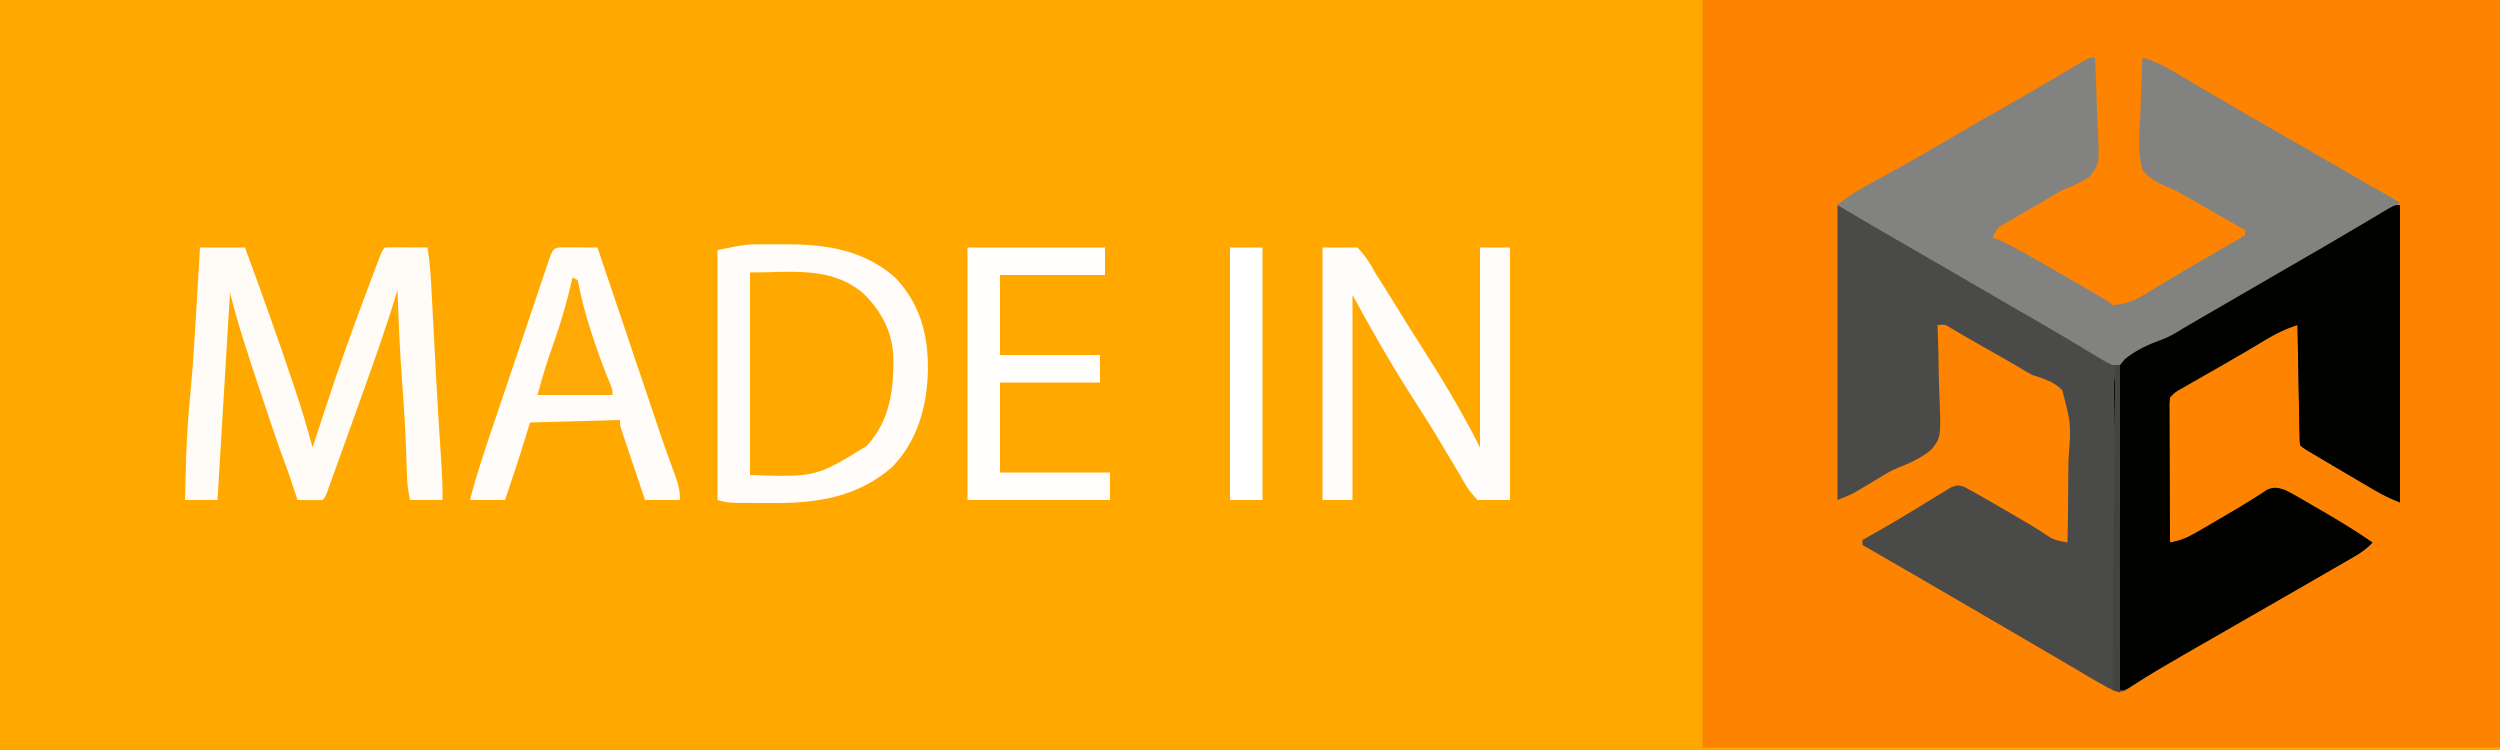
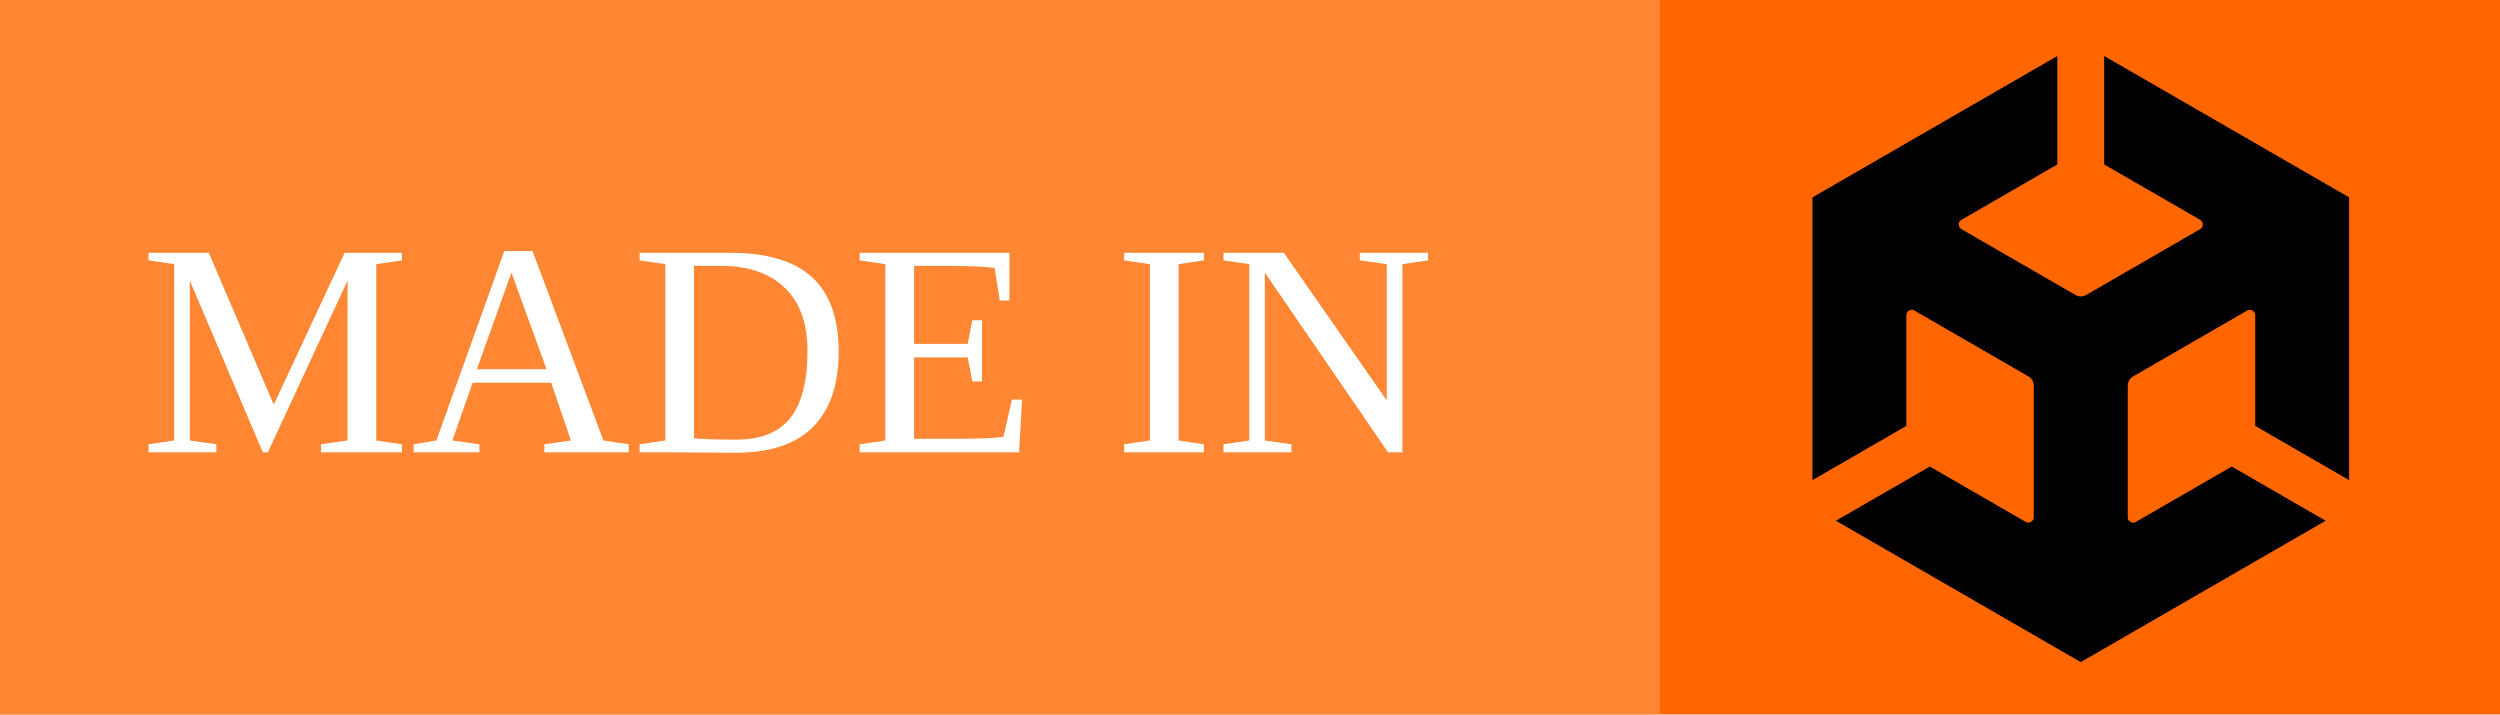
- <svg xmlns="http://www.w3.org/2000/svg" version="1.1" width="1000" height="300">
-   <path d="M0 0 C330 0 660 0 1000 0 C1000 99 1000 198 1000 300 C670 300 340 300 0 300 C0 201 0 102 0 0 Z " fill="#FFA800" transform="translate(0,0)" />
-   <path d="M0 0 C105.27 0 210.54 0 319 0 C319 98.67 319 197.34 319 299 C213.73 299 108.46 299 0 299 C0 200.33 0 101.66 0 0 Z " fill="#FE8300" transform="translate(681,0)" />
-   <path d="M0 0 C15.94 7.97 15.94 7.97 21.75 11.5 C23.191 12.361 24.632 13.22 26.074 14.078 C26.852 14.542 27.63 15.005 28.431 15.482 C33.45 18.447 38.509 21.343 43.562 24.25 C55.049 30.865 66.505 37.53 77.949 44.218 C81.185 46.108 84.422 47.996 87.66 49.883 C88.752 50.52 89.845 51.156 90.97 51.812 C93.063 53.032 95.156 54.252 97.249 55.471 C98.191 56.021 99.134 56.57 100.105 57.137 C100.932 57.618 101.759 58.1 102.61 58.596 C104.306 59.593 105.988 60.613 107.659 61.651 C110.518 63.298 111.745 63.548 115 63 C117.554 61.712 119.897 60.386 122.312 58.875 C123.841 57.948 125.369 57.023 126.898 56.098 C127.721 55.596 128.543 55.095 129.39 54.579 C134.039 51.767 138.741 49.044 143.438 46.312 C144.953 45.429 144.953 45.429 146.499 44.527 C155.072 39.529 163.669 34.572 172.267 29.618 C179.71 25.327 187.142 21.016 194.562 16.688 C195.547 16.114 196.531 15.54 197.545 14.949 C202.11 12.285 206.667 9.609 211.207 6.902 C212.398 6.194 212.398 6.194 213.613 5.472 C215.078 4.599 216.542 3.723 218.002 2.843 C222.778 0 222.778 0 225 0 C225 39.27 225 78.54 225 119 C221.214 117.486 218.088 115.994 214.613 113.953 C213.592 113.355 212.57 112.757 211.518 112.141 C210.46 111.517 209.402 110.893 208.312 110.25 C207.274 109.642 206.236 109.033 205.166 108.406 C200.198 105.491 195.241 102.558 190.293 99.609 C189.488 99.13 188.682 98.65 187.852 98.155 C186 97 186 97 185 96 C184.878 94.497 184.822 92.988 184.795 91.48 C184.775 90.519 184.755 89.558 184.734 88.568 C184.709 87.001 184.709 87.001 184.684 85.402 C184.663 84.338 184.642 83.274 184.621 82.178 C184.555 78.765 184.496 75.351 184.438 71.938 C184.394 69.63 184.351 67.322 184.307 65.014 C184.199 59.343 184.098 53.671 184 48 C179.17 49.531 175.062 51.559 170.75 54.188 C169.265 55.078 167.779 55.967 166.293 56.855 C165.468 57.348 164.644 57.841 163.794 58.349 C160.603 60.234 157.392 62.084 154.176 63.926 C153.589 64.262 153.002 64.599 152.398 64.945 C150.031 66.302 147.664 67.657 145.294 69.008 C143.622 69.961 141.954 70.918 140.285 71.875 C139.315 72.429 138.344 72.984 137.344 73.555 C134.923 74.923 134.923 74.923 133 77 C132.707 79.549 132.707 79.549 132.773 82.551 C132.773 83.712 132.773 84.873 132.773 86.07 C132.784 87.328 132.794 88.586 132.805 89.883 C132.808 91.167 132.81 92.452 132.813 93.775 C132.821 97.192 132.841 100.608 132.863 104.024 C132.883 107.509 132.892 110.995 132.902 114.48 C132.924 121.32 132.958 128.16 133 135 C137.193 134.256 140.133 132.993 143.824 130.832 C144.936 130.186 146.048 129.539 147.193 128.873 C148.358 128.186 149.523 127.499 150.688 126.812 C152.388 125.822 152.388 125.822 154.123 124.811 C160.562 121.069 160.562 121.069 166.885 117.138 C167.755 116.581 168.624 116.023 169.52 115.449 C170.645 114.702 170.645 114.702 171.792 113.94 C174.705 112.7 176.009 113.016 179 114 C180.989 114.987 182.94 116.052 184.859 117.168 C185.976 117.814 187.092 118.461 188.242 119.127 C188.819 119.466 189.397 119.805 189.991 120.155 C191.727 121.174 193.469 122.182 195.211 123.189 C201.622 126.922 207.895 130.784 214 135 C211.7 137.514 209.317 139.129 206.371 140.828 C205.432 141.373 204.492 141.918 203.525 142.479 C202.506 143.063 201.487 143.648 200.438 144.25 C199.376 144.864 198.314 145.478 197.219 146.111 C194.963 147.415 192.705 148.717 190.446 150.017 C187.084 151.952 183.725 153.893 180.367 155.836 C170.241 161.692 160.1 167.52 149.938 173.312 C143.539 176.961 137.162 180.642 130.812 184.375 C130.117 184.782 129.421 185.189 128.704 185.608 C125.725 187.356 122.796 189.134 119.902 191.023 C119.027 191.593 118.152 192.163 117.25 192.75 C116.533 193.24 115.817 193.73 115.078 194.234 C112.113 195.327 110.832 194.292 108 193 C106.351 192.11 104.72 191.186 103.105 190.234 C102.163 189.681 101.22 189.128 100.248 188.559 C98.733 187.663 98.733 187.663 97.188 186.75 C95.014 185.474 92.841 184.198 90.668 182.922 C89.559 182.269 88.449 181.616 87.306 180.943 C82.212 177.949 77.106 174.975 72 172 C69.997 170.832 67.995 169.664 65.992 168.496 C65.002 167.918 64.012 167.341 62.991 166.746 C60.017 165.01 57.044 163.273 54.07 161.535 C39.41 152.971 24.714 144.471 10 136 C10 135.34 10 134.68 10 134 C10.732 133.585 11.464 133.17 12.219 132.742 C13.302 132.126 14.384 131.51 15.5 130.875 C16.099 130.537 16.699 130.199 17.316 129.85 C21.625 127.403 25.871 124.868 30.098 122.281 C31.695 121.317 31.695 121.317 33.324 120.333 C35.47 119.036 37.607 117.724 39.734 116.398 C40.731 115.8 41.727 115.202 42.754 114.586 C43.644 114.04 44.534 113.494 45.451 112.931 C48 112 48 112 50.459 112.632 C53.293 114.158 56.11 115.688 58.895 117.301 C60.015 117.949 61.136 118.596 62.291 119.264 C63.16 119.769 63.16 119.769 64.046 120.285 C65.795 121.302 67.547 122.315 69.299 123.326 C74.696 126.453 80.059 129.579 85.225 133.079 C87.43 134.223 89.568 134.55 92 135 C92.171 127.446 92.271 119.893 92.282 112.337 C92.29 108.826 92.321 105.32 92.408 101.811 C93.448 87.46 93.448 87.46 89.892 74.054 C86.613 70.644 82.379 69.453 78 68 C75.548 66.732 73.21 65.293 70.852 63.859 C69.652 63.17 68.45 62.485 67.246 61.805 C66.65 61.467 66.055 61.129 65.441 60.78 C64.842 60.44 64.242 60.1 63.625 59.75 C61.791 58.706 59.957 57.661 58.122 56.617 C56.41 55.643 54.696 54.672 52.981 53.701 C50.582 52.332 48.208 50.931 45.836 49.516 C43.095 47.764 43.095 47.764 40 48 C40.025 48.579 40.05 49.158 40.076 49.755 C40.324 55.823 40.449 61.886 40.507 67.958 C40.544 70.219 40.611 72.479 40.71 74.738 C41.477 92.963 41.477 92.963 37.404 97.956 C33.383 101.265 28.871 103.295 24.047 105.175 C21.451 106.221 19.155 107.593 16.797 109.094 C16.107 109.504 15.418 109.914 14.707 110.336 C13.354 111.141 12.003 111.948 10.652 112.758 C9.641 113.357 9.641 113.357 8.609 113.969 C8.032 114.314 7.454 114.658 6.858 115.014 C4.656 116.183 2.315 117.074 0 118 C0 79.06 0 40.12 0 0 Z " fill="#4A4A49" transform="translate(735,82)" />
-   <path d="M0 0 C0.331 6.261 0.558 12.519 0.714 18.787 C0.779 20.915 0.868 23.044 0.981 25.17 C1.891 42.766 1.891 42.766 -2.508 47.963 C-5.917 50.073 -9.271 51.536 -13 53 C-15.159 54.221 -17.298 55.479 -19.414 56.773 C-21.483 57.976 -23.554 59.176 -25.625 60.375 C-27.722 61.59 -29.818 62.806 -31.914 64.023 C-33.275 64.811 -33.275 64.811 -34.663 65.615 C-38.862 67.901 -38.862 67.901 -41 72 C-40.004 72.364 -40.004 72.364 -38.988 72.734 C-35.233 74.325 -31.741 76.256 -28.188 78.25 C-27.426 78.675 -26.664 79.101 -25.879 79.539 C-18.859 83.479 -11.894 87.513 -4.938 91.562 C-3.872 92.182 -2.807 92.802 -1.71 93.44 C-0.227 94.307 -0.227 94.307 1.285 95.191 C2.171 95.709 3.056 96.227 3.969 96.76 C6 98 6 98 7 99 C12.705 98.676 16.696 96.793 21.438 93.812 C22.92 92.91 24.403 92.009 25.887 91.109 C26.693 90.616 27.499 90.123 28.33 89.615 C33.43 86.53 38.595 83.556 43.75 80.562 C45.787 79.377 47.823 78.191 49.859 77.004 C51.166 76.243 51.166 76.243 52.499 75.467 C53.324 74.983 54.15 74.499 55 74 C55.931 73.484 56.862 72.969 57.821 72.437 C58.54 71.963 59.259 71.489 60 71 C60 70.34 60 69.68 60 69 C59.22 68.557 58.44 68.114 57.636 67.658 C54.673 65.975 51.712 64.29 48.751 62.604 C47.482 61.881 46.213 61.16 44.944 60.439 C44.334 60.093 43.724 59.747 43.096 59.391 C42.485 59.045 41.874 58.699 41.244 58.342 C40.004 57.631 38.771 56.908 37.544 56.173 C34.486 54.35 31.531 52.766 28.202 51.492 C24.183 49.71 21.822 48.394 19 45 C16.878 37.597 17.785 29.59 18.188 22 C18.253 19.869 18.312 17.737 18.365 15.605 C18.508 10.399 18.725 5.201 19 0 C22.946 1.215 26.375 2.622 29.922 4.73 C31.316 5.552 31.316 5.552 32.738 6.39 C33.732 6.983 34.726 7.576 35.75 8.188 C37.914 9.464 40.078 10.74 42.242 12.016 C43.358 12.675 44.474 13.334 45.624 14.014 C51.021 17.189 56.448 20.314 61.875 23.438 C64.053 24.693 66.232 25.948 68.41 27.203 C69.494 27.828 70.579 28.452 71.696 29.096 C75.026 31.015 78.355 32.937 81.684 34.859 C95.102 42.609 108.538 50.327 122 58 C118.415 60.746 114.65 63.047 110.75 65.312 C110.013 65.743 109.275 66.174 108.515 66.618 C106.886 67.57 105.257 68.52 103.626 69.47 C100.901 71.057 98.179 72.649 95.457 74.242 C84.991 80.362 74.505 86.447 64 92.5 C55.427 97.44 46.862 102.394 38.312 107.375 C37.321 107.951 36.329 108.528 35.307 109.122 C30.955 111.658 26.622 114.214 22.344 116.875 C21.652 117.302 20.961 117.73 20.249 118.17 C19.01 118.941 17.776 119.721 16.55 120.513 C13.142 122.633 10.985 123.382 7 123 C4.642 121.953 4.642 121.953 2.176 120.465 C1.243 119.911 0.311 119.356 -0.65 118.785 C-1.653 118.175 -2.655 117.566 -3.688 116.938 C-5.858 115.644 -8.028 114.351 -10.199 113.059 C-11.321 112.387 -12.443 111.715 -13.599 111.023 C-19.033 107.791 -24.517 104.647 -30 101.5 C-39.329 96.128 -48.636 90.72 -57.93 85.287 C-63.255 82.177 -68.587 79.079 -73.93 76 C-74.511 75.665 -75.092 75.33 -75.691 74.985 C-78.492 73.371 -81.294 71.759 -84.098 70.148 C-90.44 66.499 -96.741 62.79 -103 59 C-99.568 56.122 -96.133 53.824 -92.203 51.68 C-91.089 51.067 -89.974 50.455 -88.826 49.824 C-88.243 49.507 -87.66 49.189 -87.059 48.861 C-83.985 47.185 -80.92 45.493 -77.855 43.801 C-76.95 43.301 -76.95 43.301 -76.026 42.792 C-71.494 40.287 -67.01 37.713 -62.562 35.062 C-54.645 30.348 -46.644 25.782 -38.635 21.224 C-32.046 17.474 -25.469 13.704 -18.934 9.859 C-17.828 9.209 -16.722 8.559 -15.582 7.89 C-13.482 6.652 -11.383 5.411 -9.287 4.165 C-8.354 3.616 -7.422 3.066 -6.461 2.5 C-5.644 2.015 -4.827 1.531 -3.986 1.031 C-2 0 -2 0 0 0 Z " fill="#828281" transform="translate(838,23)" />
-   <path d="M0 0 C0 39.27 0 78.54 0 119 C-3.786 117.486 -6.912 115.994 -10.387 113.953 C-11.408 113.355 -12.43 112.757 -13.482 112.141 C-14.54 111.517 -15.598 110.893 -16.688 110.25 C-17.726 109.642 -18.764 109.033 -19.834 108.406 C-24.802 105.491 -29.759 102.558 -34.707 99.609 C-35.512 99.13 -36.318 98.65 -37.148 98.155 C-39 97 -39 97 -40 96 C-40.122 94.497 -40.178 92.988 -40.205 91.48 C-40.235 90.039 -40.235 90.039 -40.266 88.568 C-40.282 87.524 -40.299 86.479 -40.316 85.402 C-40.337 84.338 -40.358 83.274 -40.379 82.178 C-40.445 78.765 -40.504 75.351 -40.562 71.938 C-40.606 69.63 -40.649 67.322 -40.693 65.014 C-40.801 59.343 -40.902 53.671 -41 48 C-45.83 49.531 -49.938 51.559 -54.25 54.188 C-55.735 55.078 -57.221 55.967 -58.707 56.855 C-59.532 57.348 -60.356 57.841 -61.206 58.349 C-64.397 60.234 -67.608 62.084 -70.824 63.926 C-71.411 64.262 -71.998 64.599 -72.602 64.945 C-74.969 66.302 -77.336 67.657 -79.706 69.008 C-81.378 69.961 -83.046 70.918 -84.715 71.875 C-85.685 72.429 -86.656 72.984 -87.656 73.555 C-90.077 74.923 -90.077 74.923 -92 77 C-92.293 79.549 -92.293 79.549 -92.227 82.551 C-92.227 83.712 -92.227 84.873 -92.227 86.07 C-92.216 87.328 -92.206 88.586 -92.195 89.883 C-92.191 91.81 -92.191 91.81 -92.187 93.775 C-92.179 97.192 -92.159 100.608 -92.137 104.024 C-92.117 107.509 -92.108 110.995 -92.098 114.48 C-92.076 121.32 -92.042 128.16 -92 135 C-87.807 134.256 -84.867 132.993 -81.176 130.832 C-80.064 130.186 -78.952 129.539 -77.807 128.873 C-76.642 128.186 -75.477 127.499 -74.312 126.812 C-73.179 126.152 -72.045 125.491 -70.877 124.811 C-64.438 121.069 -64.438 121.069 -58.115 117.138 C-57.245 116.581 -56.376 116.023 -55.48 115.449 C-54.73 114.951 -53.98 114.453 -53.208 113.94 C-50.295 112.7 -48.991 113.016 -46 114 C-44.011 114.987 -42.06 116.052 -40.141 117.168 C-39.024 117.814 -37.908 118.461 -36.758 119.127 C-36.181 119.466 -35.603 119.805 -35.009 120.155 C-33.273 121.174 -31.531 122.182 -29.789 123.189 C-23.378 126.922 -17.105 130.784 -11 135 C-13.3 137.514 -15.683 139.129 -18.629 140.828 C-19.568 141.373 -20.508 141.918 -21.475 142.479 C-22.494 143.063 -23.513 143.648 -24.562 144.25 C-25.624 144.864 -26.686 145.478 -27.781 146.111 C-30.037 147.415 -32.295 148.717 -34.554 150.017 C-37.916 151.952 -41.275 153.893 -44.633 155.836 C-54.759 161.692 -64.9 167.52 -75.062 173.312 C-81.501 176.984 -87.922 180.684 -94.312 184.438 C-94.976 184.827 -95.639 185.216 -96.323 185.616 C-100.384 188.011 -104.373 190.495 -108.325 193.067 C-110 194 -110 194 -112 194 C-112.445 177.241 -112.779 160.484 -112.984 143.72 C-113.082 135.935 -113.215 128.154 -113.433 120.372 C-113.623 113.584 -113.745 106.799 -113.788 100.009 C-113.812 96.416 -113.87 92.83 -114.009 89.239 C-114.821 67.436 -114.821 67.436 -110.144 61.74 C-105.644 58.033 -100.709 55.799 -95.252 53.847 C-92.179 52.691 -89.588 51.13 -86.809 49.391 C-85.921 48.872 -85.034 48.353 -84.119 47.818 C-83.234 47.301 -82.349 46.783 -81.438 46.25 C-72.974 41.306 -64.493 36.393 -56 31.5 C-47.467 26.584 -38.944 21.65 -30.438 16.688 C-29.453 16.114 -28.469 15.54 -27.455 14.949 C-22.89 12.285 -18.333 9.609 -13.793 6.902 C-12.999 6.43 -12.205 5.958 -11.387 5.472 C-9.922 4.599 -8.458 3.723 -6.998 2.843 C-2.222 0 -2.222 0 0 0 Z " fill="#010100" transform="translate(960,82)" />
-   <path d="M0 0 C5.94 0 11.88 0 18 0 C24.57 17.955 31.077 35.923 37.125 54.062 C37.466 55.08 37.466 55.08 37.814 56.119 C40.454 64.017 42.921 71.933 45 80 C46.677 74.996 48.33 69.986 49.953 64.965 C54.967 49.567 60.372 34.348 66.062 19.188 C66.4 18.287 66.737 17.387 67.084 16.46 C68.043 13.903 69.007 11.347 69.973 8.793 C70.264 8.018 70.555 7.244 70.855 6.446 C72.883 1.117 72.883 1.117 74 0 C76.863 -0.073 79.701 -0.092 82.562 -0.062 C83.369 -0.058 84.175 -0.053 85.006 -0.049 C87.004 -0.037 89.002 -0.019 91 0 C92.018 6.181 92.366 12.338 92.684 18.59 C92.743 19.715 92.803 20.841 92.865 22.001 C92.993 24.404 93.119 26.808 93.244 29.212 C93.568 35.442 93.901 41.672 94.234 47.902 C94.3 49.126 94.365 50.349 94.432 51.61 C95.027 62.677 95.702 73.738 96.441 84.797 C96.797 90.211 97.103 95.574 97 101 C92.71 101 88.42 101 84 101 C83.272 97.361 82.852 94.443 82.754 90.809 C82.707 89.29 82.707 89.29 82.658 87.74 C82.611 86.105 82.611 86.105 82.562 84.438 C82.246 74.917 81.726 65.435 81 55.938 C80.013 42.967 79.422 30 79 17 C78.73 17.898 78.459 18.797 78.181 19.722 C74.545 31.654 70.393 43.384 66.188 55.125 C65.507 57.034 64.827 58.943 64.146 60.852 C62.455 65.595 60.756 70.335 59.052 75.074 C58.326 77.092 57.602 79.111 56.878 81.129 C55.772 84.21 54.662 87.289 53.551 90.367 C53.209 91.32 52.868 92.272 52.516 93.253 C52.2 94.125 51.885 94.996 51.56 95.894 C51.282 96.665 51.004 97.436 50.718 98.23 C50 100 50 100 49 101 C47.314 101.072 45.625 101.084 43.938 101.062 C42.559 101.049 42.559 101.049 41.152 101.035 C40.087 101.018 40.087 101.018 39 101 C38.746 100.227 38.492 99.453 38.23 98.656 C37.886 97.615 37.542 96.573 37.188 95.5 C36.851 94.479 36.515 93.458 36.168 92.406 C35.359 90.048 34.509 87.704 33.626 85.373 C31.916 80.827 30.358 76.236 28.82 71.629 C28.378 70.308 28.378 70.308 27.927 68.96 C27.306 67.103 26.686 65.244 26.067 63.386 C25.138 60.601 24.204 57.817 23.27 55.033 C19.18 42.802 15.088 30.531 12 18 C11.95 18.83 11.95 18.83 11.9 19.676 C10.275 46.785 8.648 73.893 7 101 C2.71 101 -1.58 101 -6 101 C-5.901 97.13 -5.797 93.261 -5.683 89.391 C-5.627 87.46 -5.579 85.529 -5.531 83.598 C-5.271 74.959 -4.62 66.41 -3.795 57.808 C-2.707 46.265 -2.054 34.698 -1.375 23.125 C-1.24 20.865 -1.104 18.604 -0.969 16.344 C-0.642 10.896 -0.32 5.448 0 0 Z " fill="#FFFCF8" transform="translate(80,99)" />
-   <path d="M0 0 C36.861 0 36.861 0 47 10 C55.055 18.544 57.575 28.177 57.405 39.652 C56.921 52.2 53.358 63.68 44.016 72.434 C30.843 82.67 16.571 81 0 81 C0 54.27 0 27.54 0 0 Z " fill="#FFA800" transform="translate(300,109)" />
-   <path d="M0 0 C1.582 0.007 3.164 0.019 4.746 0.035 C5.552 0.04 6.359 0.044 7.189 0.049 C9.188 0.061 11.186 0.079 13.184 0.098 C13.671 1.544 13.671 1.544 14.168 3.02 C17.255 12.184 20.344 21.347 23.434 30.509 C25.022 35.218 26.609 39.926 28.195 44.635 C29.731 49.194 31.268 53.752 32.805 58.31 C33.387 60.035 33.968 61.76 34.549 63.485 C35.373 65.931 36.198 68.378 37.024 70.824 C37.285 71.599 37.546 72.373 37.815 73.171 C39.146 77.105 40.509 81.024 41.922 84.929 C42.202 85.705 42.482 86.482 42.77 87.282 C43.301 88.749 43.838 90.214 44.381 91.677 C45.609 95.068 46.184 97.436 46.184 101.098 C41.564 101.098 36.944 101.098 32.184 101.098 C30.757 96.863 29.332 92.627 27.911 88.39 C27.427 86.948 26.942 85.507 26.456 84.066 C25.758 81.997 25.064 79.926 24.371 77.855 C23.952 76.609 23.533 75.363 23.102 74.079 C22.184 71.098 22.184 71.098 22.184 69.098 C10.304 69.428 -1.576 69.758 -13.816 70.098 C-15.136 74.388 -16.456 78.678 -17.816 83.098 C-18.888 86.373 -19.966 89.644 -21.066 92.91 C-21.335 93.71 -21.603 94.51 -21.879 95.334 C-22.523 97.256 -23.17 99.177 -23.816 101.098 C-28.436 101.098 -33.056 101.098 -37.816 101.098 C-35.096 90.41 -31.525 80.03 -27.996 69.59 C-27.33 67.613 -26.664 65.635 -25.998 63.658 C-24.61 59.537 -23.22 55.417 -21.828 51.298 C-20.04 46.007 -18.258 40.715 -16.478 35.422 C-15.107 31.35 -13.734 27.279 -12.36 23.208 C-11.701 21.256 -11.043 19.303 -10.386 17.35 C-9.472 14.634 -8.555 11.92 -7.636 9.207 C-7.364 8.395 -7.092 7.584 -6.811 6.748 C-4.559 0.117 -4.559 0.117 0 0 Z " fill="#FFFCF9" transform="translate(225.8164,98.90234)" />
-   <path d="M0 0 C4.62 0 9.24 0 14 0 C17.227 3.523 18.886 5.896 21 10 C22.167 11.862 23.348 13.715 24.543 15.559 C25.761 17.517 26.975 19.476 28.188 21.438 C29.51 23.568 30.833 25.698 32.156 27.828 C33.131 29.397 33.131 29.397 34.125 30.998 C35.807 33.691 37.506 36.373 39.219 39.047 C47.735 52.348 55.933 65.866 63 80 C63 53.6 63 27.2 63 0 C66.96 0 70.92 0 75 0 C75 33.33 75 66.66 75 101 C70.71 101 66.42 101 62 101 C58.757 97.586 57.171 95.085 55 91 C53.67 88.742 52.313 86.502 50.955 84.26 C49.394 81.678 47.854 79.083 46.312 76.488 C42.967 70.898 39.463 65.416 35.938 59.938 C27.374 46.595 19.593 32.92 12 19 C12 46.06 12 73.12 12 101 C8.04 101 4.08 101 0 101 C0 67.67 0 34.34 0 0 Z " fill="#FFFDFC" transform="translate(529,99)" />
-   <path d="M0 0 C1.222 -0.003 2.444 -0.005 3.703 -0.008 C5.571 0.004 5.571 0.004 7.477 0.016 C9.333 0.004 9.333 0.004 11.227 -0.008 C27.064 0.026 41.466 2.398 53.844 12.965 C63.989 23.304 67.376 35.876 67.273 49.979 C67.04 64.363 63.314 78.276 53.102 88.953 C39.269 101.174 22.84 103.618 4.986 103.471 C2.645 103.453 0.304 103.451 -2.037 103.451 C-3.531 103.446 -5.025 103.44 -6.52 103.434 C-7.565 103.432 -7.565 103.432 -8.631 103.43 C-11.661 103.4 -14 103.232 -16.898 102.266 C-16.898 69.266 -16.898 36.266 -16.898 2.266 C-5.629 0.012 -5.629 0.012 0 0 Z M-3.898 11.266 C-3.898 37.996 -3.898 64.726 -3.898 92.266 C22.452 93.123 22.452 93.123 42.777 80.641 C52.139 70.605 53.761 57.634 53.414 44.434 C52.873 34.466 48.398 26.489 41.395 19.582 C28.379 8.594 12.624 11.266 -3.898 11.266 Z " fill="#FFFCFA" transform="translate(303.8984,97.73438)" />
-   <path d="M0 0 C18.15 0 36.3 0 55 0 C55 3.63 55 7.26 55 11 C41.14 11 27.28 11 13 11 C13 21.56 13 32.12 13 43 C26.2 43 39.4 43 53 43 C53 46.63 53 50.26 53 54 C39.8 54 26.6 54 13 54 C13 65.88 13 77.76 13 90 C27.52 90 42.04 90 57 90 C57 93.63 57 97.26 57 101 C38.19 101 19.38 101 0 101 C0 67.67 0 34.34 0 0 Z " fill="#FFFEFD" transform="translate(387,99)" />
-   <path d="M0 0 C4.29 0 8.58 0 13 0 C13 33.33 13 66.66 13 101 C8.71 101 4.42 101 0 101 C0 67.67 0 34.34 0 0 Z " fill="#FFFFFF" transform="translate(492,99)" />
-   <path d="M0 0 C0.66 0.33 1.32 0.66 2 1 C2.605 3.203 2.605 3.203 3.188 6.25 C4.551 12.544 6.392 18.583 8.438 24.688 C8.726 25.553 9.014 26.419 9.311 27.312 C11.108 32.617 13.091 37.811 15.25 42.98 C16 45 16 45 16 47 C6.1 47 -3.8 47 -14 47 C-12.068 39.918 -10.074 33.163 -7.562 26.312 C-4.451 17.655 -2.017 8.971 0 0 Z " fill="#FFA906" transform="translate(229,111)" />
-   <path d="M0 0 C0.66 0 1.32 0 2 0 C2 43.23 2 86.46 2 131 C1.01 130.67 0.02 130.34 -1 130 C-0.67 87.1 -0.34 44.2 0 0 Z " fill="#434342" transform="translate(846,146)" />
+ <svg xmlns="http://www.w3.org/2000/svg" width="350" height="100" viewBox="0 0 92.604 26.458" version="1.1" id="svg1" xml:space="preserve">
+   <defs id="defs1" />
+   <g id="layer1">
+     <rect style="fill:#ff6600;stroke-width:0.291" id="rect1" width="31.15" height="26.465" x="61.459" y="-0.003" ry="0" />
+     <rect style="fill:#ff8632;fill-opacity:1;stroke-width:0.282" id="rect2" width="61.468" height="26.473" x="-0.004" y="-0.003" />
+     <text xml:space="preserve" style="font-size:11.289px;text-align:start;writing-mode:lr-tb;direction:ltr;text-anchor:start;fill:#ffffff;fill-opacity:1;stroke-width:0.265" x="5.172" y="16.756" id="text2">
+       <tspan id="tspan2" style="font-size:11.289px;stroke-width:0.265" x="5.172" y="16.756">MADE IN</tspan>
+     </text>
+     <path d="m 77.943,6.092 3.555,2.051 c 0.128,0.072 0.132,0.272 0,0.344 l -4.224,2.439 a 0.392,0.392 0 0 1 -0.397,0 L 72.653,8.487 c -0.13,-0.07 -0.132,-0.274 0,-0.344 L 76.206,6.092 V 2.075 L 67.136,7.311 V 17.784 l 3.478,-2.007 v -4.103 c -0.002,-0.146 0.17,-0.251 0.297,-0.172 l 4.223,2.439 a 0.398,0.398 0 0 1 0.2,0.344 v 4.876 c 0.002,0.146 -0.17,0.251 -0.297,0.172 l -3.554,-2.051 -3.478,2.007 9.07,5.236 9.07,-5.236 -3.478,-2.007 -3.554,2.051 c -0.125,0.077 -0.302,-0.023 -0.297,-0.172 v -4.876 c 0,-0.146 0.081,-0.277 0.2,-0.344 l 4.224,-2.439 c 0.125,-0.077 0.302,0.021 0.297,0.172 v 4.103 l 3.478,2.007 V 7.311 L 77.943,2.075 Z" id="path1" style="stroke-width:0.935" />
+   </g>
</svg>
